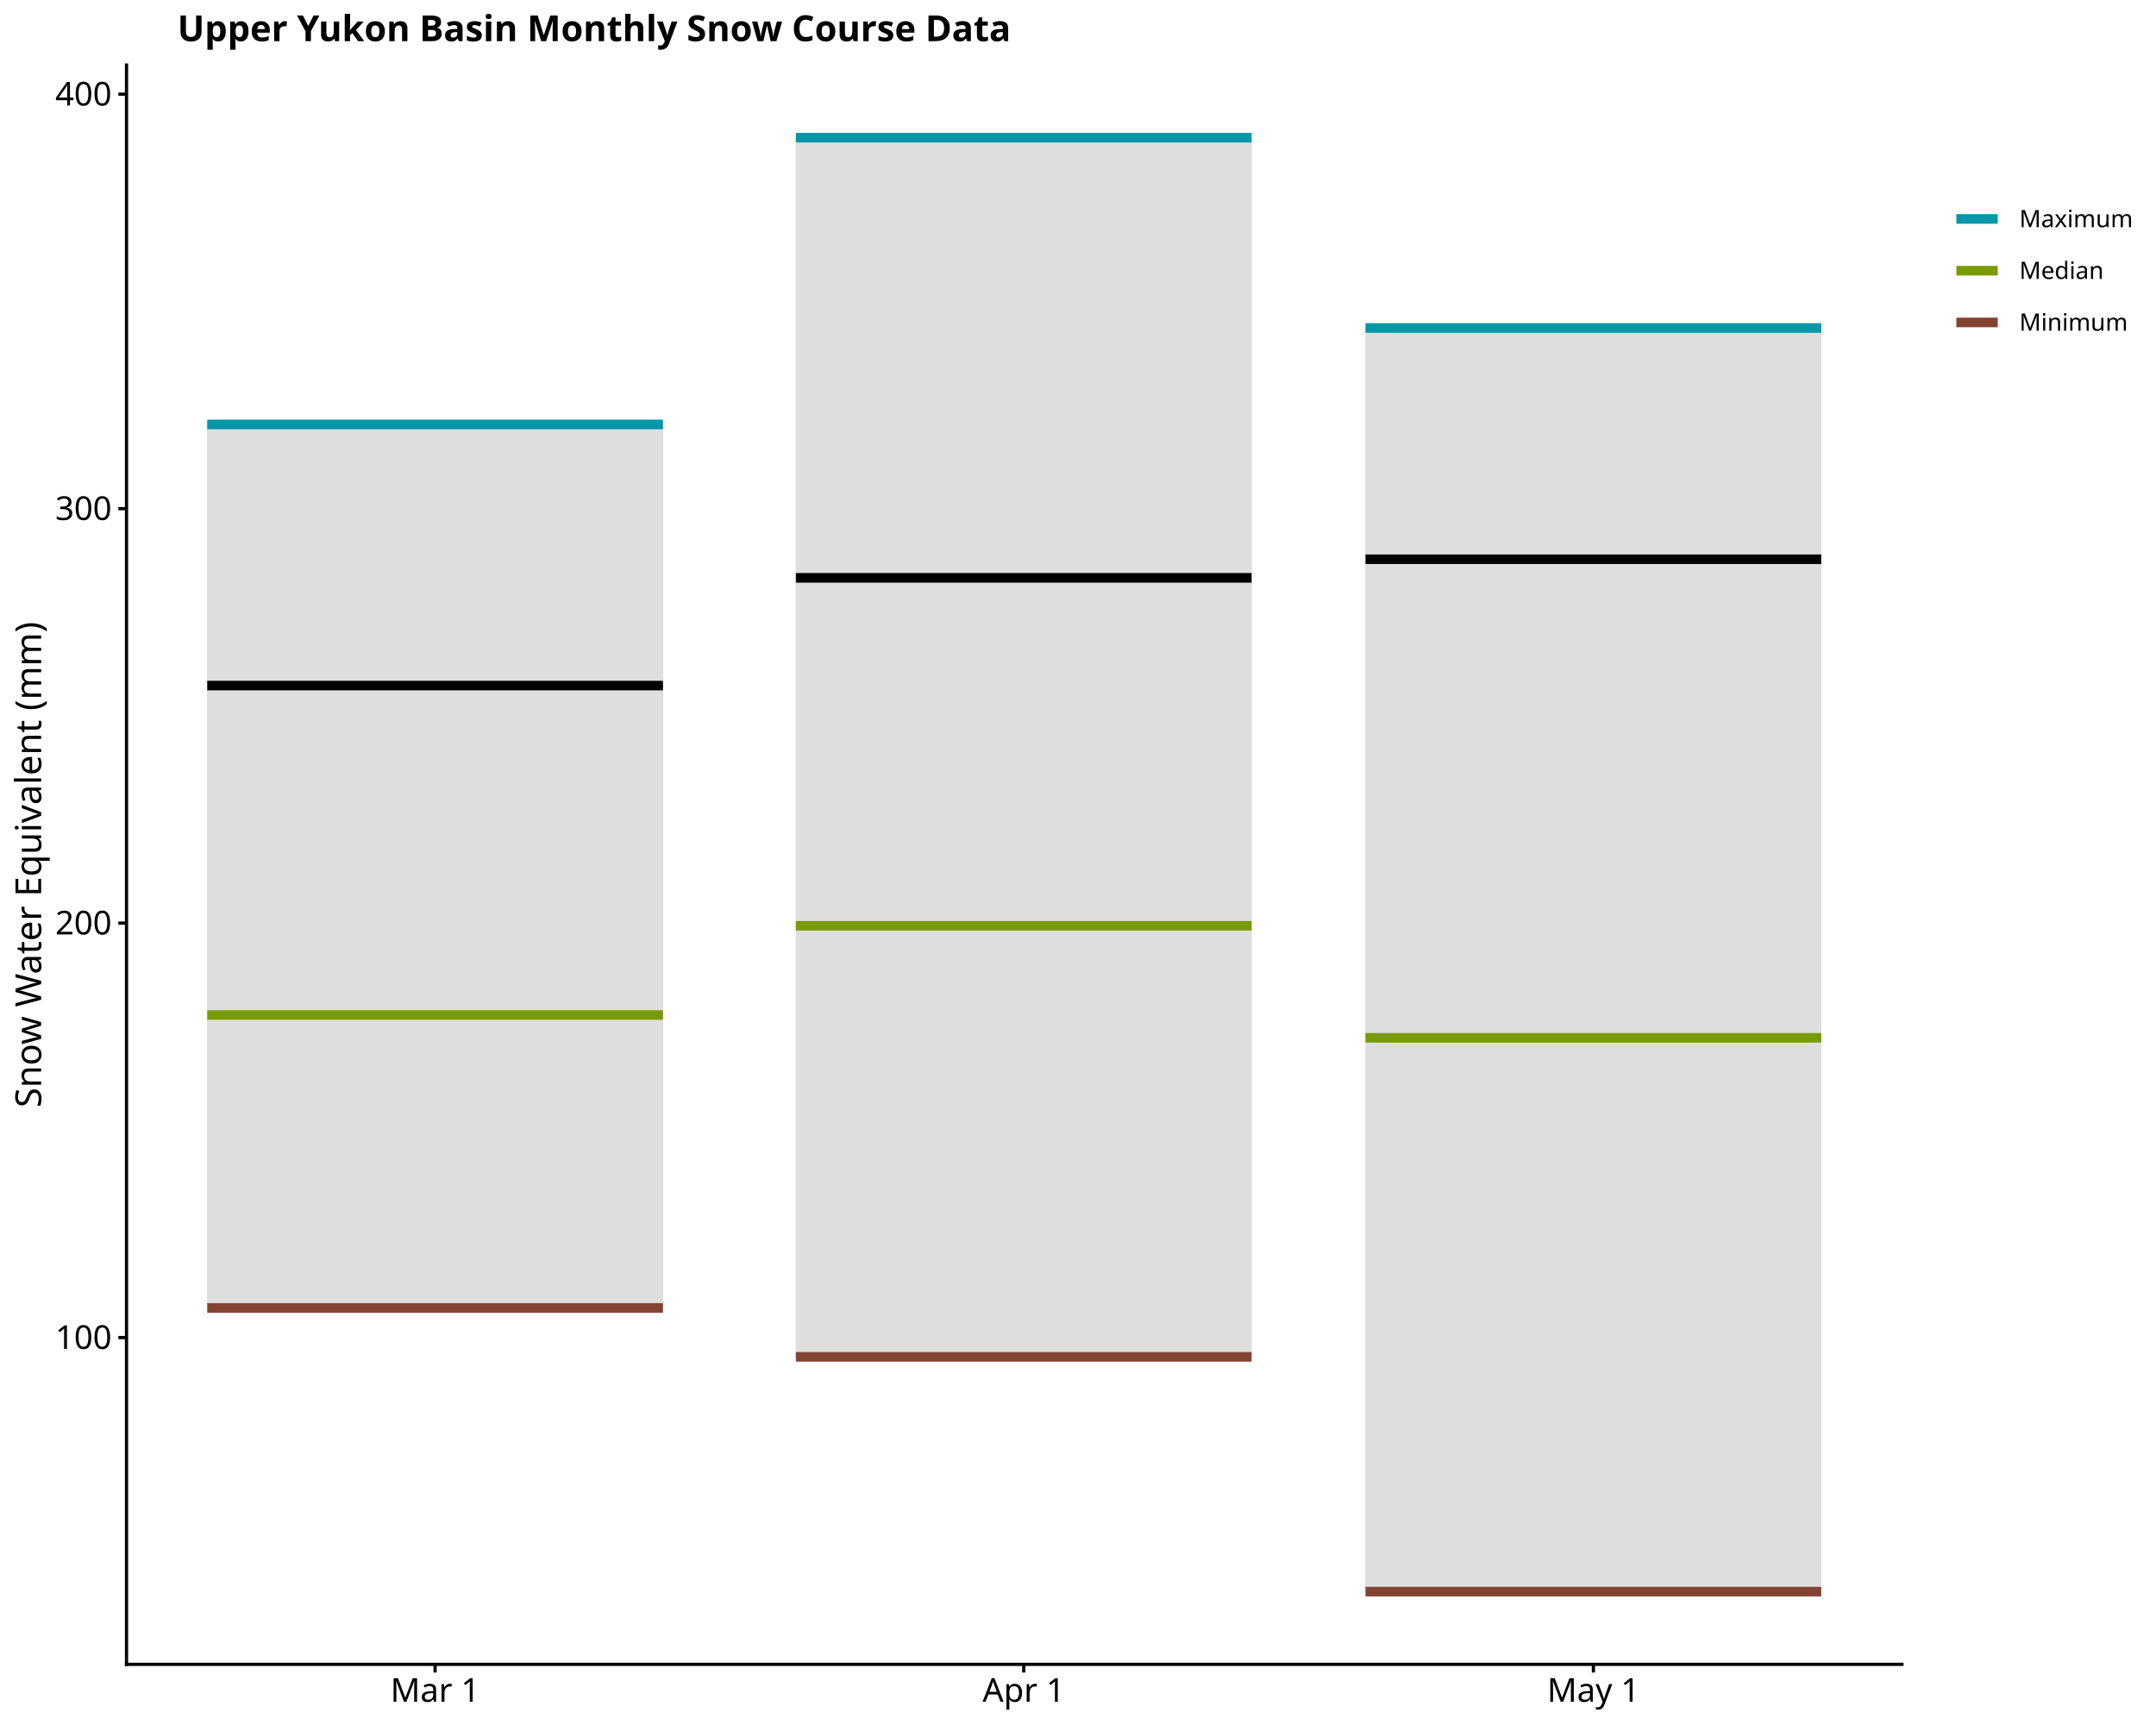
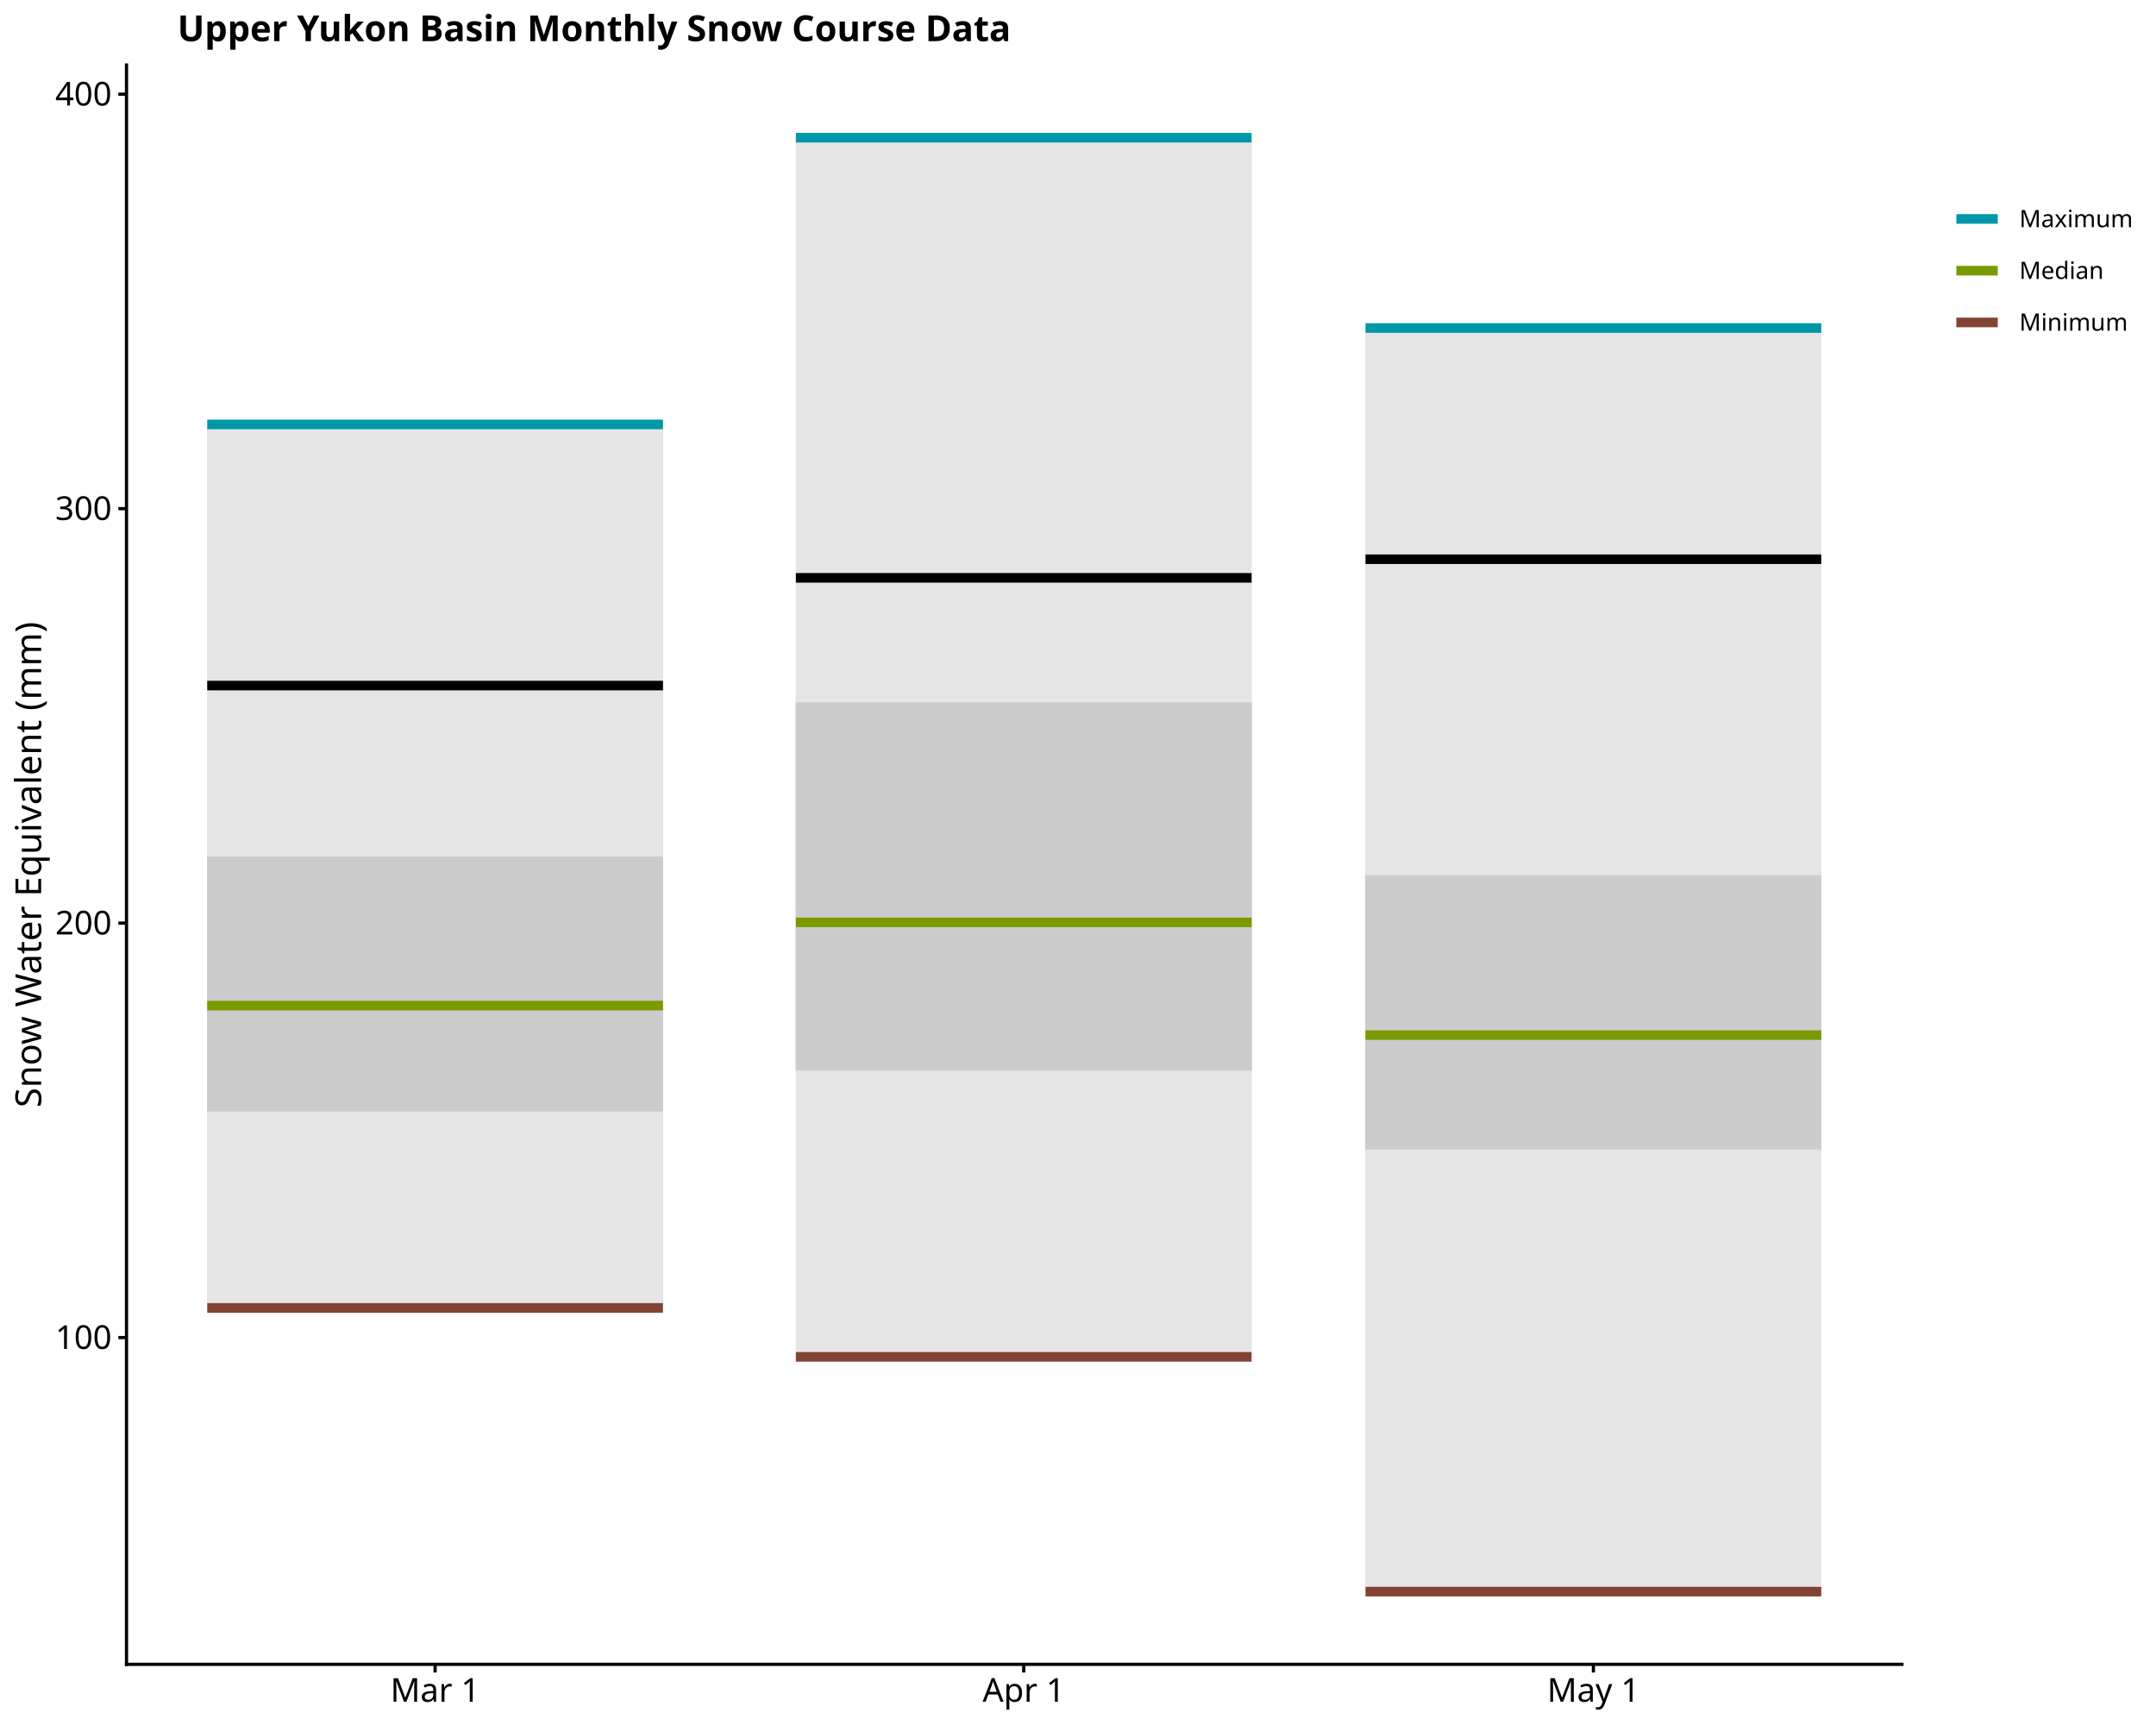
<svg xmlns="http://www.w3.org/2000/svg" class="svglite" data-engine-version="2.0" width="720.00pt" height="576.00pt" viewBox="0 0 720.00 576.00">
  <defs>
    <style type="text/css">
    .svglite line, .svglite polyline, .svglite polygon, .svglite path, .svglite rect, .svglite circle {
      fill: none;
      stroke: #000000;
      stroke-linecap: round;
      stroke-linejoin: round;
      stroke-miterlimit: 10.00;
    }
  </style>
  </defs>
  <rect width="100%" height="100%" style="stroke: none; fill: #FFFFFF;" />
  <defs>
    <clipPath id="cpMC4wMHw3MjAuMDB8MC4wMHw1NzYuMDA=">
      <rect x="0.00" y="0.00" width="720.00" height="576.00" />
    </clipPath>
  </defs>
  <g clip-path="url(#cpMC4wMHw3MjAuMDB8MC4wMHw1NzYuMDA=)">
    <rect x="0.00" y="0.00" width="720.00" height="576.00" style="stroke-width: 1.07; stroke: #FFFFFF; fill: #FFFFFF;" />
  </g>
  <defs>
    <clipPath id="cpNDIuMjV8NjM1LjE2fDIxLjcxfDU1NS43NA==">
      <rect x="42.25" y="21.71" width="592.91" height="534.03" />
    </clipPath>
  </defs>
  <g clip-path="url(#cpNDIuMjV8NjM1LjE2fDIxLjcxfDU1NS43NA==)">
    <rect x="42.25" y="21.71" width="592.91" height="534.03" style="stroke-width: 1.07; stroke: none; fill: #FFFFFF;" />
-     <rect x="69.21" y="141.72" width="152.19" height="295.02" style="stroke-width: 1.07; stroke: none; stroke-linecap: butt; stroke-linejoin: miter; fill: #DEDEDE;" />
-     <rect x="69.21" y="141.72" width="152.19" height="295.02" style="stroke-width: 1.07; stroke: none; stroke-linecap: butt; stroke-linejoin: miter; fill: #DEDEDE;" />
-     <rect x="69.21" y="141.72" width="152.19" height="295.02" style="stroke-width: 1.07; stroke: none; stroke-linecap: butt; stroke-linejoin: miter; fill: #DEDEDE;" />
-     <rect x="265.78" y="45.98" width="152.19" height="407.09" style="stroke-width: 1.07; stroke: none; stroke-linecap: butt; stroke-linejoin: miter; fill: #DEDEDE;" />
-     <rect x="265.78" y="45.98" width="152.19" height="407.09" style="stroke-width: 1.07; stroke: none; stroke-linecap: butt; stroke-linejoin: miter; fill: #DEDEDE;" />
-     <rect x="265.78" y="45.98" width="152.19" height="407.09" style="stroke-width: 1.07; stroke: none; stroke-linecap: butt; stroke-linejoin: miter; fill: #DEDEDE;" />
-     <rect x="456.02" y="109.53" width="152.19" height="421.93" style="stroke-width: 1.07; stroke: none; stroke-linecap: butt; stroke-linejoin: miter; fill: #DEDEDE;" />
-     <rect x="456.02" y="109.53" width="152.19" height="421.93" style="stroke-width: 1.07; stroke: none; stroke-linecap: butt; stroke-linejoin: miter; fill: #DEDEDE;" />
-     <rect x="456.02" y="109.53" width="152.19" height="421.93" style="stroke-width: 1.07; stroke: none; stroke-linecap: butt; stroke-linejoin: miter; fill: #DEDEDE;" />
+     <rect x="69.21" y="141.72" width="152.19" height="295.02" style="stroke-width: 1.07; stroke: none; stroke-linecap: butt; stroke-linejoin: miter; fill: #E5E5E5;" />
+     <rect x="69.21" y="141.72" width="152.19" height="295.02" style="stroke-width: 1.07; stroke: none; stroke-linecap: butt; stroke-linejoin: miter; fill: #E5E5E5;" />
+     <rect x="69.21" y="141.72" width="152.19" height="295.02" style="stroke-width: 1.07; stroke: none; stroke-linecap: butt; stroke-linejoin: miter; fill: #E5E5E5;" />
+     <rect x="69.21" y="286.15" width="152.19" height="84.88" style="stroke-width: 1.07; stroke: none; stroke-linecap: butt; stroke-linejoin: miter; fill: #CCCCCC;" />
+     <rect x="69.21" y="286.15" width="152.19" height="84.88" style="stroke-width: 1.07; stroke: none; stroke-linecap: butt; stroke-linejoin: miter; fill: #CCCCCC;" />
+     <rect x="69.21" y="286.15" width="152.19" height="84.88" style="stroke-width: 1.07; stroke: none; stroke-linecap: butt; stroke-linejoin: miter; fill: #CCCCCC;" />
+     <rect x="265.78" y="45.98" width="152.19" height="407.09" style="stroke-width: 1.07; stroke: none; stroke-linecap: butt; stroke-linejoin: miter; fill: #E5E5E5;" />
+     <rect x="265.78" y="45.98" width="152.19" height="407.09" style="stroke-width: 1.07; stroke: none; stroke-linecap: butt; stroke-linejoin: miter; fill: #E5E5E5;" />
+     <rect x="265.78" y="45.98" width="152.19" height="407.09" style="stroke-width: 1.07; stroke: none; stroke-linecap: butt; stroke-linejoin: miter; fill: #E5E5E5;" />
+     <rect x="265.78" y="234.60" width="152.19" height="122.82" style="stroke-width: 1.07; stroke: none; stroke-linecap: butt; stroke-linejoin: miter; fill: #CCCCCC;" />
+     <rect x="265.78" y="234.60" width="152.19" height="122.82" style="stroke-width: 1.07; stroke: none; stroke-linecap: butt; stroke-linejoin: miter; fill: #CCCCCC;" />
+     <rect x="265.78" y="234.60" width="152.19" height="122.82" style="stroke-width: 1.07; stroke: none; stroke-linecap: butt; stroke-linejoin: miter; fill: #CCCCCC;" />
+     <rect x="456.02" y="109.53" width="152.19" height="421.93" style="stroke-width: 1.07; stroke: none; stroke-linecap: butt; stroke-linejoin: miter; fill: #E5E5E5;" />
+     <rect x="456.02" y="109.53" width="152.19" height="421.93" style="stroke-width: 1.07; stroke: none; stroke-linecap: butt; stroke-linejoin: miter; fill: #E5E5E5;" />
+     <rect x="456.02" y="109.53" width="152.19" height="421.93" style="stroke-width: 1.07; stroke: none; stroke-linecap: butt; stroke-linejoin: miter; fill: #E5E5E5;" />
+     <rect x="456.02" y="292.30" width="152.19" height="91.45" style="stroke-width: 1.07; stroke: none; stroke-linecap: butt; stroke-linejoin: miter; fill: #CCCCCC;" />
+     <rect x="456.02" y="292.30" width="152.19" height="91.45" style="stroke-width: 1.07; stroke: none; stroke-linecap: butt; stroke-linejoin: miter; fill: #CCCCCC;" />
+     <rect x="456.02" y="292.30" width="152.19" height="91.45" style="stroke-width: 1.07; stroke: none; stroke-linecap: butt; stroke-linejoin: miter; fill: #CCCCCC;" />
    <line x1="69.21" y1="436.73" x2="221.40" y2="436.73" style="stroke-width: 3.20; stroke: #834333; stroke-linecap: butt;" />
    <line x1="265.78" y1="453.07" x2="417.97" y2="453.07" style="stroke-width: 3.20; stroke: #834333; stroke-linecap: butt;" />
    <line x1="456.02" y1="531.46" x2="608.21" y2="531.46" style="stroke-width: 3.20; stroke: #834333; stroke-linecap: butt;" />
    <line x1="69.21" y1="141.72" x2="221.40" y2="141.72" style="stroke-width: 3.20; stroke: #0097A9; stroke-linecap: butt;" />
    <line x1="265.78" y1="45.98" x2="417.97" y2="45.98" style="stroke-width: 3.20; stroke: #0097A9; stroke-linecap: butt;" />
    <line x1="456.02" y1="109.53" x2="608.21" y2="109.53" style="stroke-width: 3.20; stroke: #0097A9; stroke-linecap: butt;" />
-     <line x1="69.21" y1="338.94" x2="221.40" y2="338.94" style="stroke-width: 3.20; stroke: #7A9A01; stroke-linecap: butt;" />
-     <line x1="265.78" y1="309.13" x2="417.97" y2="309.13" style="stroke-width: 3.20; stroke: #7A9A01; stroke-linecap: butt;" />
-     <line x1="456.02" y1="346.54" x2="608.21" y2="346.54" style="stroke-width: 3.20; stroke: #7A9A01; stroke-linecap: butt;" />
+     <line x1="69.21" y1="335.78" x2="221.40" y2="335.78" style="stroke-width: 3.20; stroke: #7A9A01; stroke-linecap: butt;" />
+     <line x1="265.78" y1="307.99" x2="417.97" y2="307.99" style="stroke-width: 3.20; stroke: #7A9A01; stroke-linecap: butt;" />
+     <line x1="456.02" y1="345.63" x2="608.21" y2="345.63" style="stroke-width: 3.20; stroke: #7A9A01; stroke-linecap: butt;" />
    <line x1="69.21" y1="228.92" x2="221.40" y2="228.92" style="stroke-width: 3.20; stroke-linecap: butt;" />
    <line x1="265.78" y1="192.95" x2="417.97" y2="192.95" style="stroke-width: 3.20; stroke-linecap: butt;" />
    <line x1="456.02" y1="186.74" x2="608.21" y2="186.74" style="stroke-width: 3.20; stroke-linecap: butt;" />
  </g>
  <g clip-path="url(#cpMC4wMHw3MjAuMDB8MC4wMHw1NzYuMDA=)">
    <polyline points="42.25,555.74 42.25,21.71 " style="stroke-width: 1.07; stroke-linecap: square;" />
    <text x="37.32" y="450.42" text-anchor="end" style="font-size: 11.00px; font-family: sans;" textLength="18.35px" lengthAdjust="spacingAndGlyphs">100</text>
    <text x="37.32" y="312.02" text-anchor="end" style="font-size: 11.00px; font-family: sans;" textLength="18.35px" lengthAdjust="spacingAndGlyphs">200</text>
    <text x="37.32" y="173.63" text-anchor="end" style="font-size: 11.00px; font-family: sans;" textLength="18.35px" lengthAdjust="spacingAndGlyphs">300</text>
    <text x="37.32" y="35.24" text-anchor="end" style="font-size: 11.00px; font-family: sans;" textLength="18.35px" lengthAdjust="spacingAndGlyphs">400</text>
    <polyline points="39.52,446.63 42.25,446.63 " style="stroke-width: 1.07; stroke-linecap: butt;" />
    <polyline points="39.52,308.24 42.25,308.24 " style="stroke-width: 1.07; stroke-linecap: butt;" />
    <polyline points="39.52,169.85 42.25,169.85 " style="stroke-width: 1.07; stroke-linecap: butt;" />
    <polyline points="39.52,31.45 42.25,31.45 " style="stroke-width: 1.07; stroke-linecap: butt;" />
    <polyline points="42.25,555.74 635.16,555.74 " style="stroke-width: 1.07; stroke-linecap: square;" />
    <polyline points="145.30,558.47 145.30,555.74 " style="stroke-width: 1.07; stroke-linecap: butt;" />
    <polyline points="341.88,558.47 341.88,555.74 " style="stroke-width: 1.07; stroke-linecap: butt;" />
    <polyline points="532.12,558.47 532.12,555.74 " style="stroke-width: 1.07; stroke-linecap: butt;" />
    <text x="145.30" y="568.24" text-anchor="middle" style="font-size: 11.00px; font-family: sans;" textLength="28.12px" lengthAdjust="spacingAndGlyphs">Mar 1</text>
    <text x="341.88" y="568.24" text-anchor="middle" style="font-size: 11.00px; font-family: sans;" textLength="26.29px" lengthAdjust="spacingAndGlyphs">Apr 1</text>
    <text x="532.12" y="568.24" text-anchor="middle" style="font-size: 11.00px; font-family: sans;" textLength="29.96px" lengthAdjust="spacingAndGlyphs">May 1</text>
    <text transform="translate(13.74,288.72) rotate(-90)" text-anchor="middle" style="font-size: 12.00px; font-family: sans;" textLength="156.07px" lengthAdjust="spacingAndGlyphs">Snow Water Equivalent (mm)</text>
    <rect x="646.12" y="44.55" width="68.40" height="77.24" style="stroke-width: 1.07; stroke: none; fill: #FFFFFF;" />
    <rect x="651.60" y="64.46" width="17.28" height="17.28" style="stroke-width: 1.07; stroke: none; fill: #FFFFFF;" />
    <line x1="653.33" y1="73.10" x2="667.15" y2="73.10" style="stroke-width: 3.20; stroke: #0097A9; stroke-linecap: butt;" />
    <rect x="651.60" y="81.74" width="17.28" height="17.28" style="stroke-width: 1.07; stroke: none; fill: #FFFFFF;" />
    <line x1="653.33" y1="90.38" x2="667.15" y2="90.38" style="stroke-width: 3.20; stroke: #7A9A01; stroke-linecap: butt;" />
    <rect x="651.60" y="99.02" width="17.28" height="17.28" style="stroke-width: 1.07; stroke: none; fill: #FFFFFF;" />
    <line x1="653.33" y1="107.66" x2="667.15" y2="107.66" style="stroke-width: 3.20; stroke: #834333; stroke-linecap: butt;" />
    <text x="674.36" y="75.86" style="font-size: 8.00px; font-family: sans;" textLength="34.68px" lengthAdjust="spacingAndGlyphs">Maximum</text>
    <text x="674.36" y="93.14" style="font-size: 8.00px; font-family: sans;" textLength="26.24px" lengthAdjust="spacingAndGlyphs">Median</text>
    <text x="674.36" y="110.42" style="font-size: 8.00px; font-family: sans;" textLength="32.45px" lengthAdjust="spacingAndGlyphs">Minimum</text>
    <text x="59.26" y="13.74" style="font-size: 12.00px; font-weight: bold; font-family: sans;" textLength="252.84px" lengthAdjust="spacingAndGlyphs">Upper Yukon Basin Monthly Snow Course Data</text>
  </g>
</svg>
